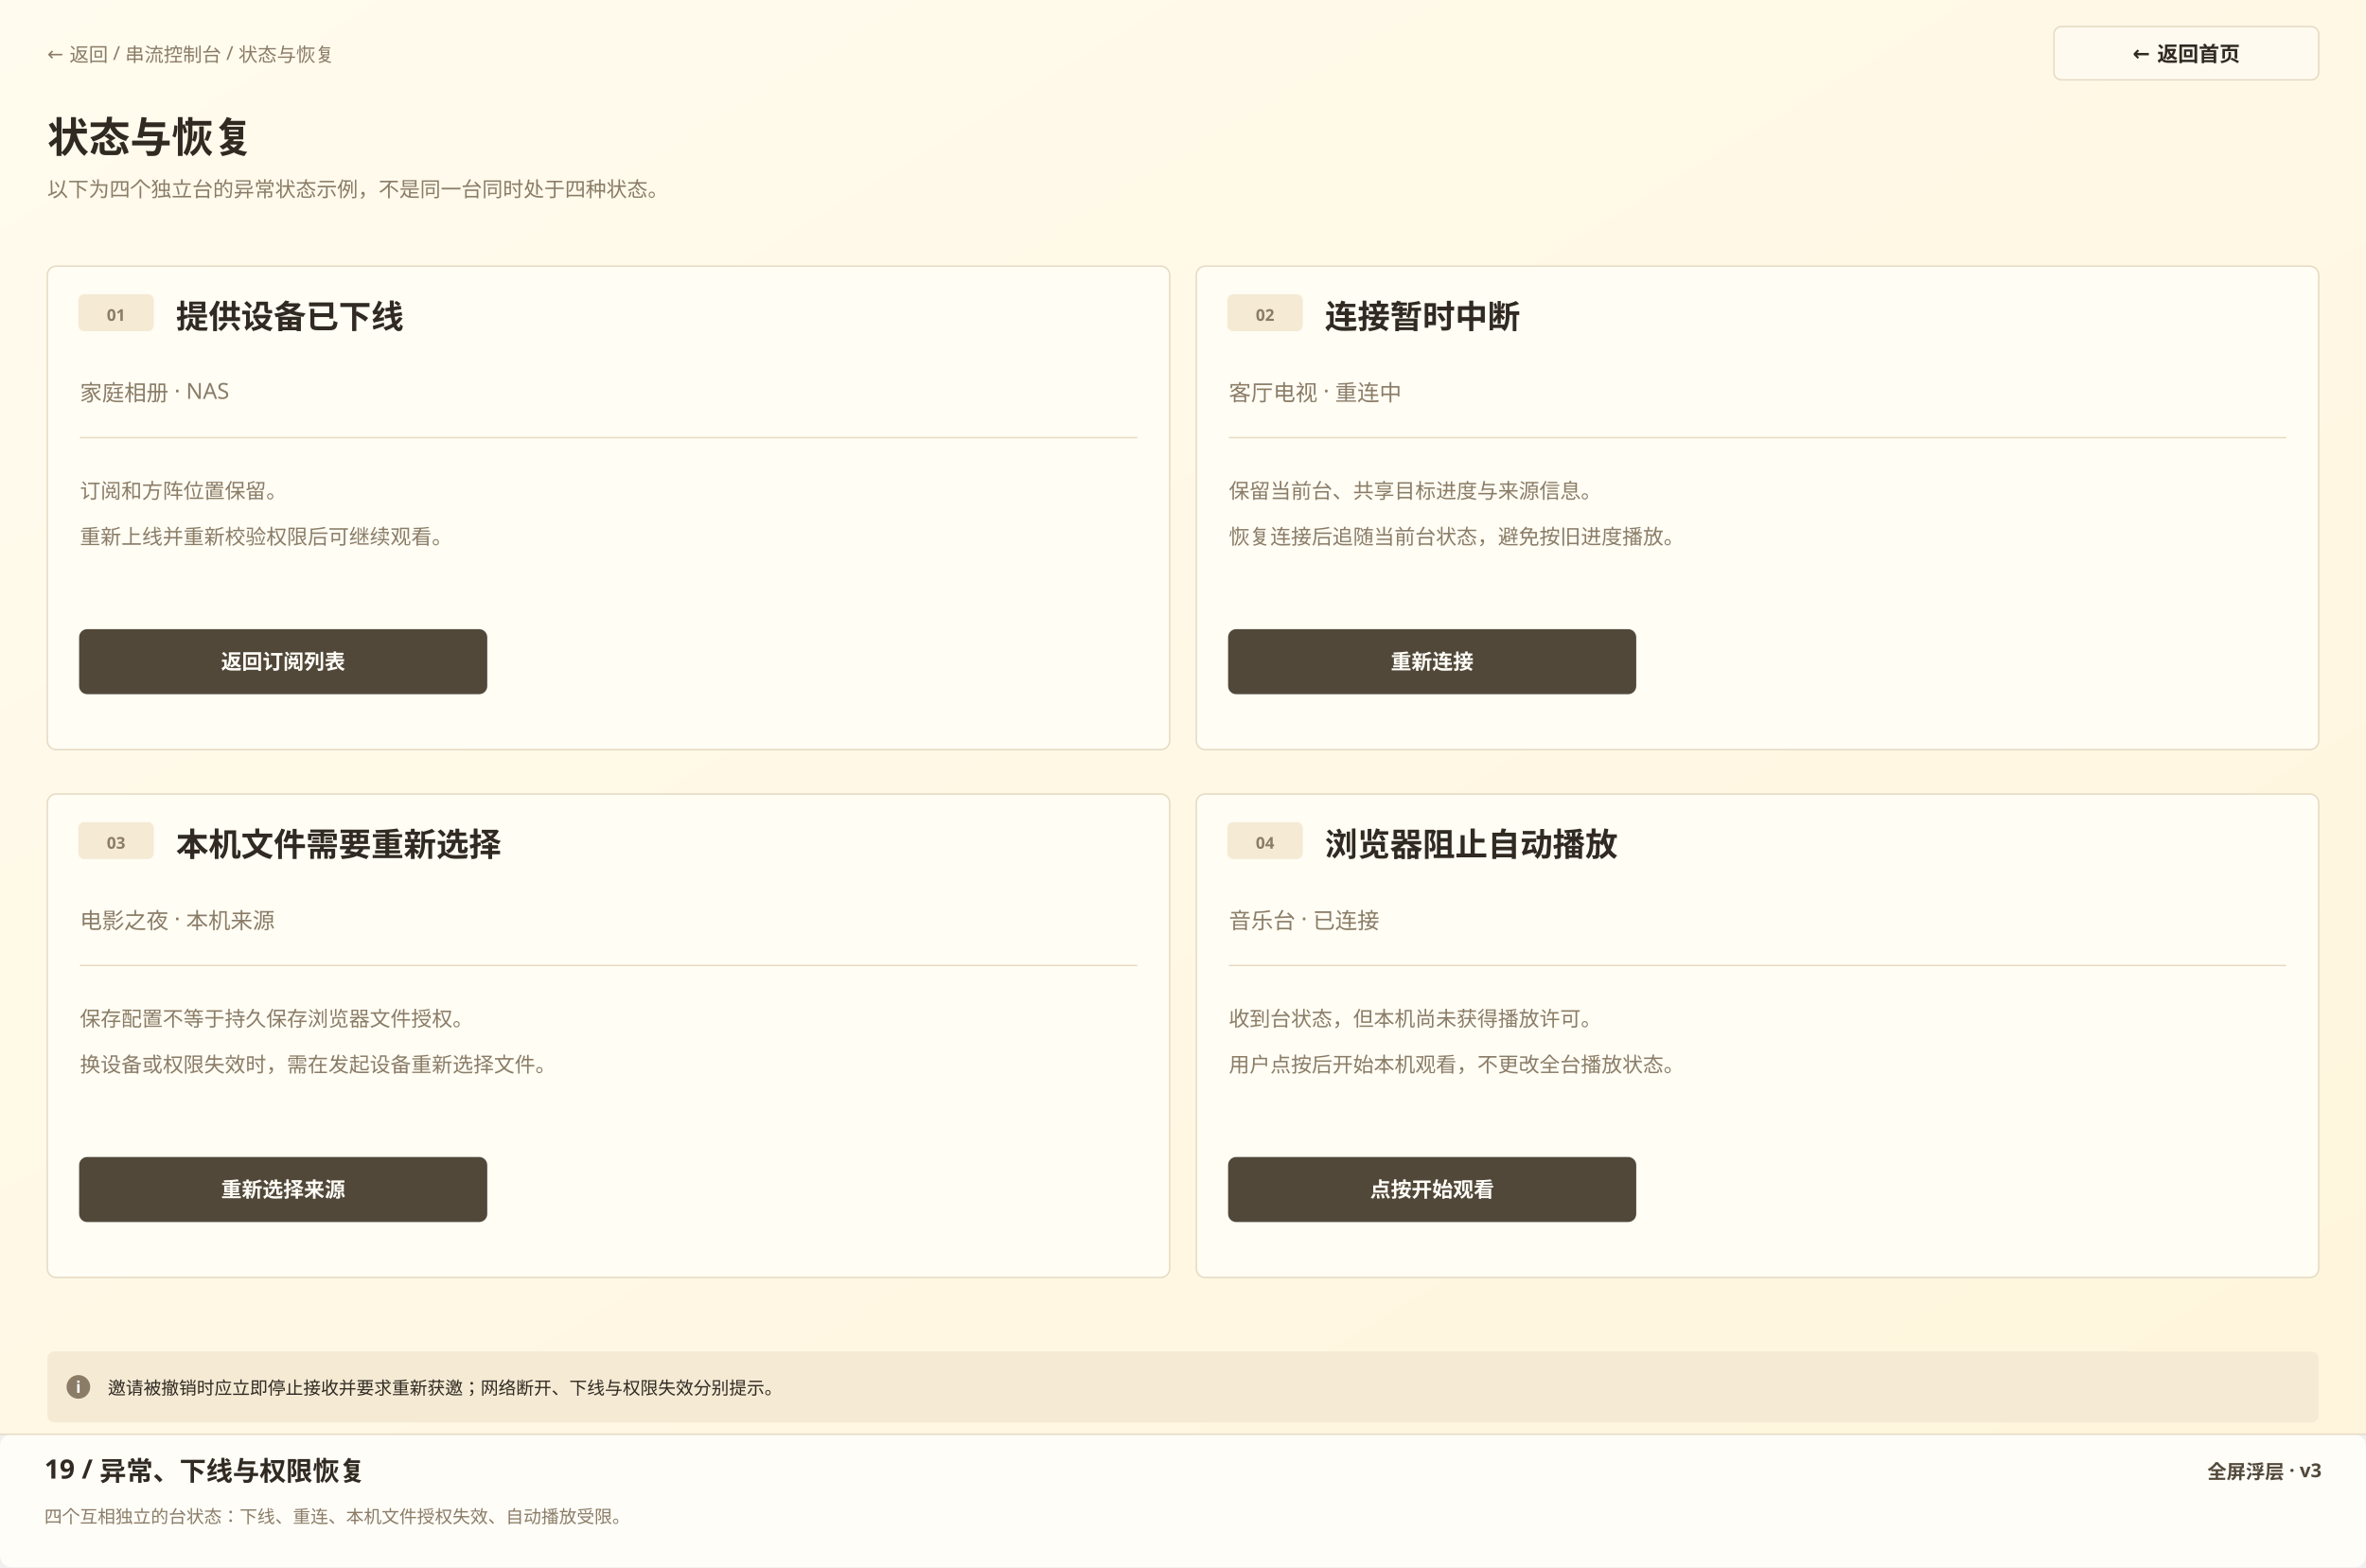
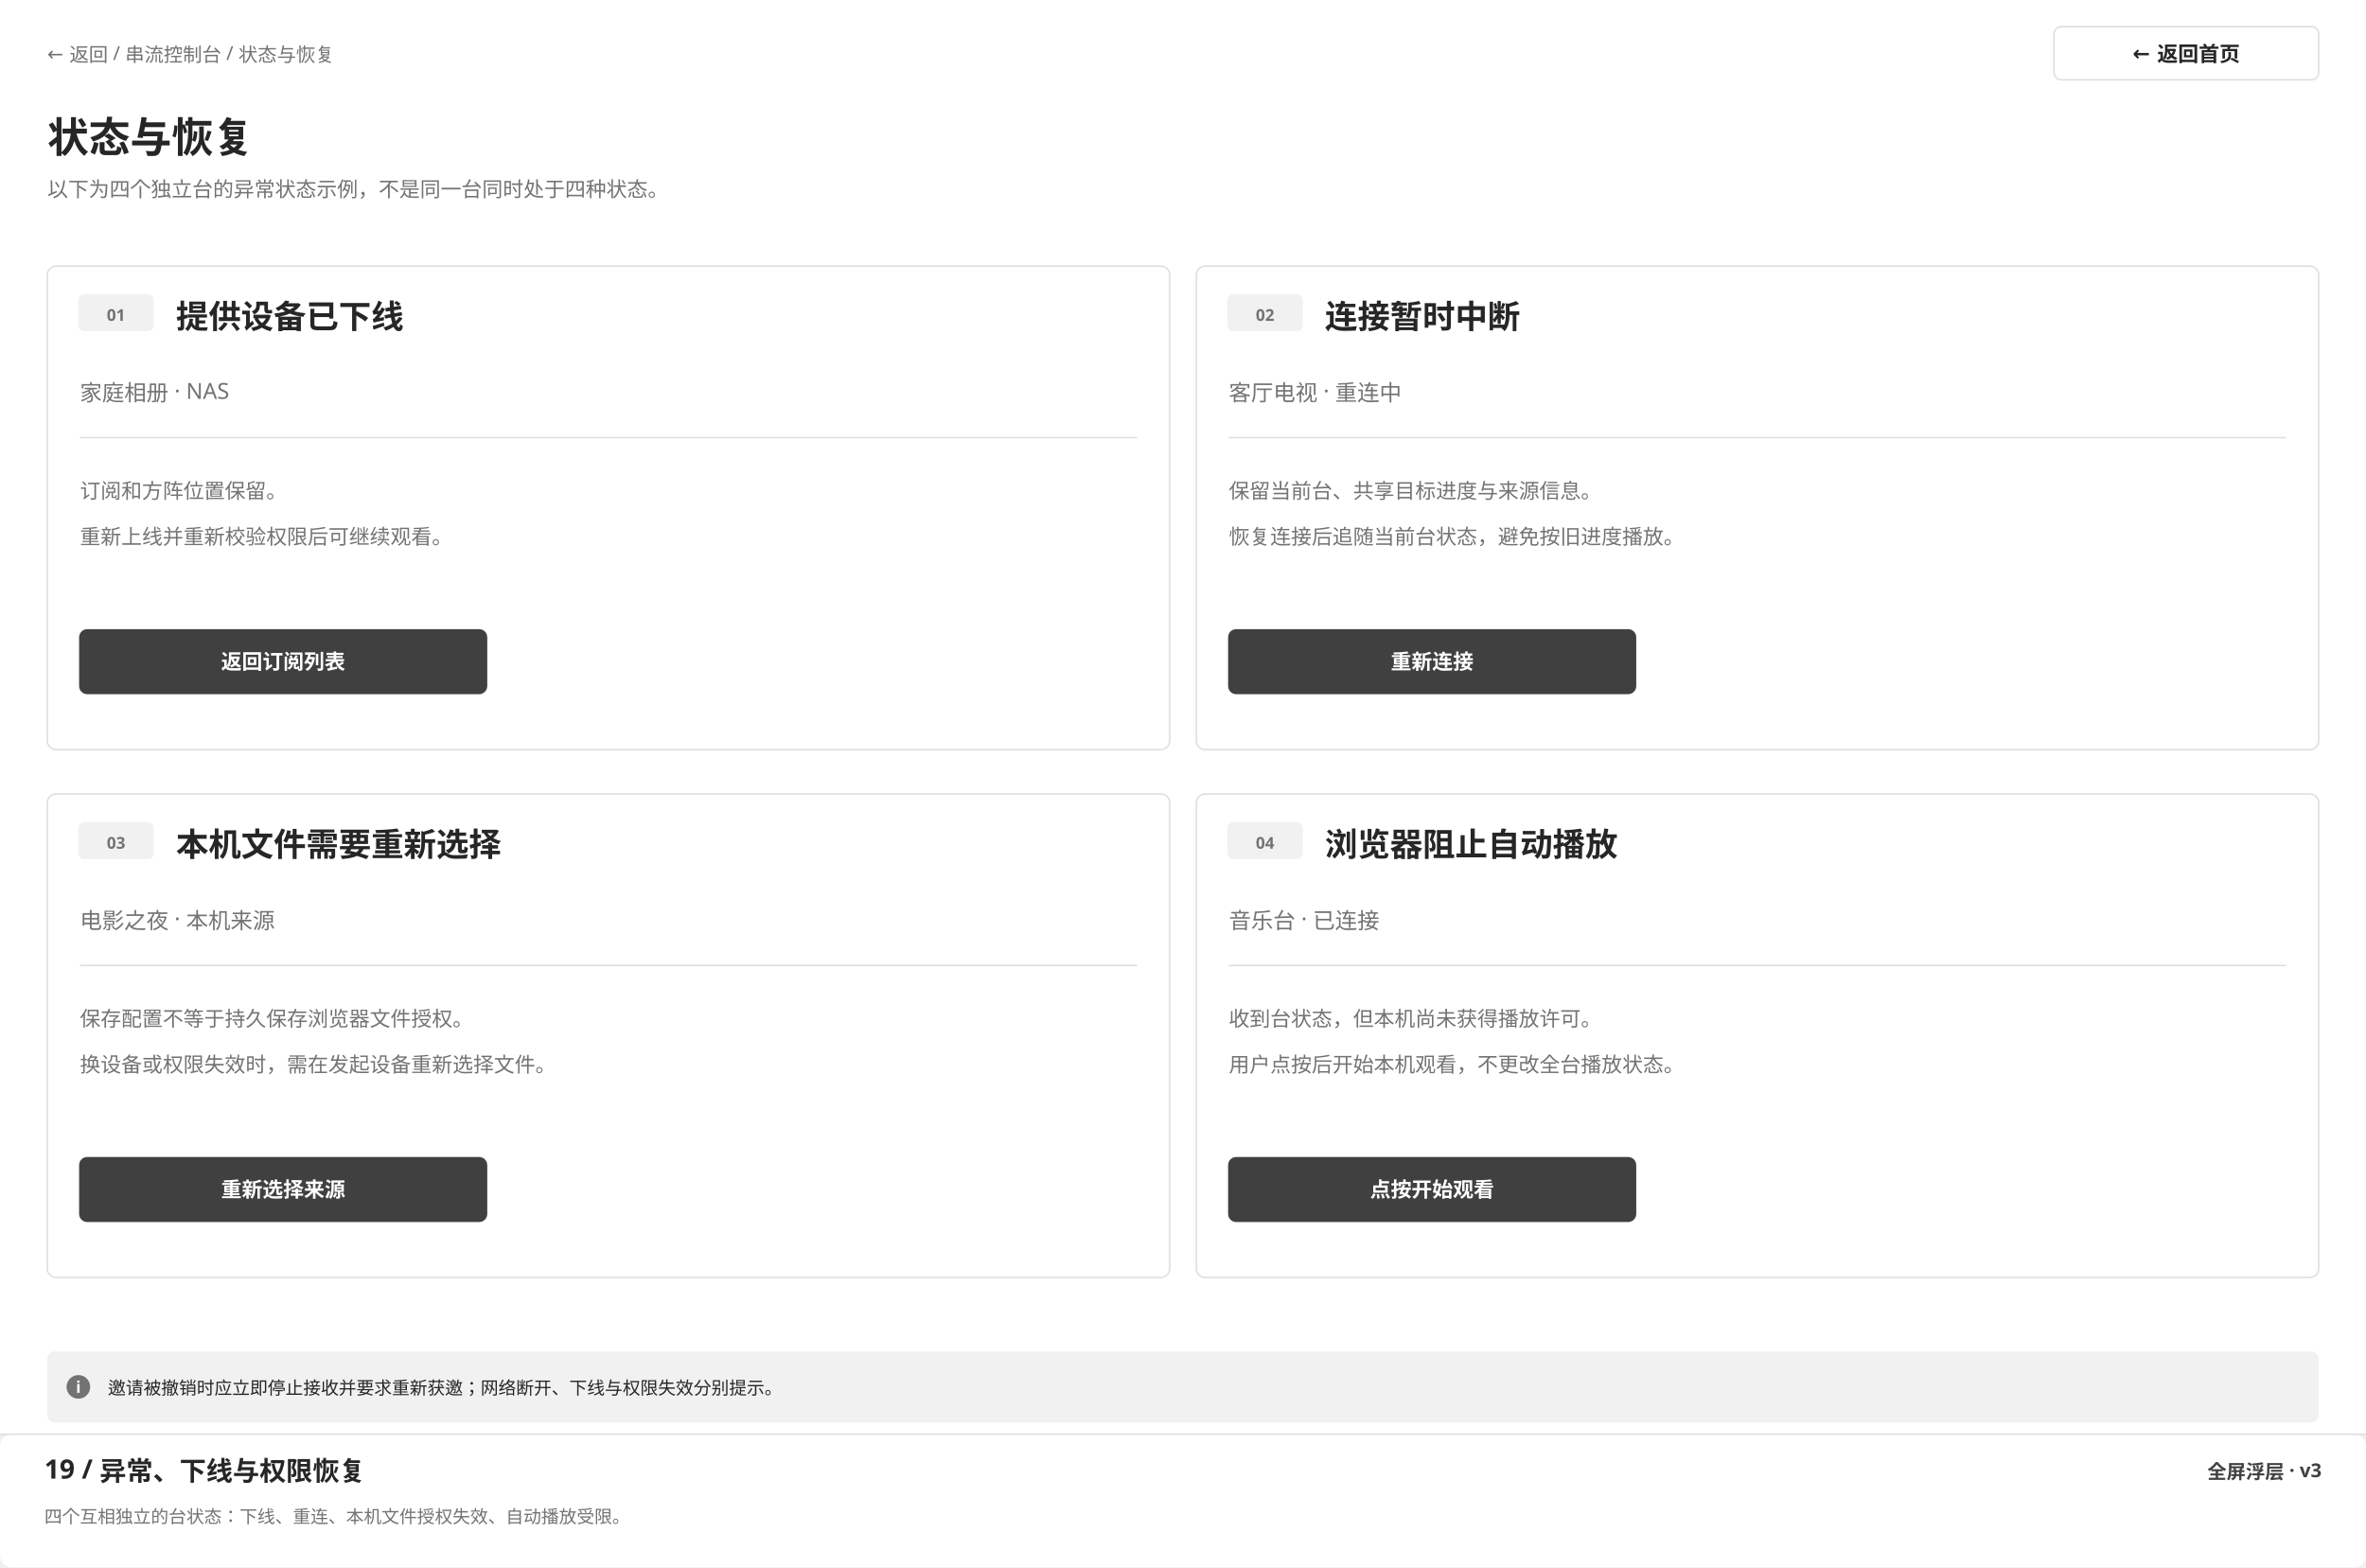
<svg xmlns="http://www.w3.org/2000/svg" width="1600" height="1060" viewBox="0 0 1600 1060">
  <defs>
    <linearGradient id="warm" x1="0" y1="0" x2="1" y2="1">
-       <stop stop-color="#fffbee" />
-       <stop offset="1" stop-color="#fff5dc" />
+       <stop stop-color="#ffffff" />
+       <stop offset="1" stop-color="#ffffff" />
    </linearGradient>
    <linearGradient id="land" x1="0" y1="0" x2="0" y2="1">
-       <stop stop-color="#aea58e" />
-       <stop offset="1" stop-color="#68614f" />
+       <stop stop-color="#a8a8a8" />
+       <stop offset="1" stop-color="#666666" />
    </linearGradient>
    <filter id="shadow">
-       <feDropShadow dx="0" dy="6" stdDeviation="9" flood-color="#3e3525" flood-opacity=".16" />
+       <feDropShadow dx="0" dy="6" stdDeviation="9" flood-color="#000000" flood-opacity=".16" />
    </filter>
  </defs>
  <rect x="0" y="0" width="1600" height="970" rx="0" fill="url(#warm)" stroke="none" />
-   <text x="32" y="41" font-family="Microsoft YaHei, Segoe UI, sans-serif" font-size="13" font-weight="400" text-anchor="start" fill="#8a7c67">← 返回  /  串流控制台  /  状态与恢复</text>
+   <text x="32" y="41" font-family="Microsoft YaHei, Segoe UI, sans-serif" font-size="13" font-weight="400" text-anchor="start" fill="#737373">← 返回  /  串流控制台  /  状态与恢复</text>
  <a href="02-discovery.svg" aria-label="返回串流控制台">
    <rect x="28" y="15" width="205" height="37" fill="transparent" />
  </a>
-   <rect x="1389" y="18" width="179" height="36" rx="5" fill="#fffaf0" stroke="#e6dac4" />
-   <text x="1478.5" y="41" font-family="Microsoft YaHei, Segoe UI, sans-serif" font-size="14" font-weight="600" text-anchor="middle" fill="#302a22">← 返回首页</text>
+   <rect x="1389" y="18" width="179" height="36" rx="5" fill="#ffffff" stroke="#dedede" />
+   <text x="1478.5" y="41" font-family="Microsoft YaHei, Segoe UI, sans-serif" font-size="14" font-weight="600" text-anchor="middle" fill="#262626">← 返回首页</text>
  <a href="22-home-background.svg" aria-label="← 返回首页">
    <rect x="1389" y="18" width="179" height="36" fill="transparent" />
  </a>
-   <text x="32" y="103" font-family="Microsoft YaHei, Segoe UI, sans-serif" font-size="28" font-weight="700" text-anchor="start" fill="#302a22">状态与恢复</text>
-   <text x="32" y="133" font-family="Microsoft YaHei, Segoe UI, sans-serif" font-size="14" font-weight="400" text-anchor="start" fill="#8a7c67">以下为四个独立台的异常状态示例，不是同一台同时处于四种状态。</text>
-   <rect x="32" y="180" width="759" height="327" rx="6" fill="#fffdf4" stroke="#e6dac4" />
-   <rect x="53" y="199" width="51" height="25" rx="4" fill="#f5ead4" stroke="none" />
-   <text x="78.5" y="217" font-family="Microsoft YaHei, Segoe UI, sans-serif" font-size="11" font-weight="600" text-anchor="middle" fill="#8a7c67">01</text>
-   <text x="119" y="222" font-family="Microsoft YaHei, Segoe UI, sans-serif" font-size="22" font-weight="700" text-anchor="start" fill="#302a22">提供设备已下线</text>
-   <text x="54" y="271" font-family="Microsoft YaHei, Segoe UI, sans-serif" font-size="15" font-weight="400" text-anchor="start" fill="#8a7c67">家庭相册 · NAS</text>
-   <line x1="54" y1="296" x2="769" y2="296" stroke="#e6dac4" stroke-width="1" />
-   <text x="54" y="337" font-family="Microsoft YaHei, Segoe UI, sans-serif" font-size="14" font-weight="400" text-anchor="start" fill="#8a7c67">订阅和方阵位置保留。</text>
-   <text x="54" y="368" font-family="Microsoft YaHei, Segoe UI, sans-serif" font-size="14" font-weight="400" text-anchor="start" fill="#8a7c67">重新上线并重新校验权限后可继续观看。</text>
-   <rect x="54" y="426" width="275" height="43" rx="5" fill="#51483a" stroke="#51483a" />
-   <text x="191.5" y="452.5" font-family="Microsoft YaHei, Segoe UI, sans-serif" font-size="14" font-weight="600" text-anchor="middle" fill="#fffdf7">返回订阅列表</text>
+   <text x="32" y="103" font-family="Microsoft YaHei, Segoe UI, sans-serif" font-size="28" font-weight="700" text-anchor="start" fill="#262626">状态与恢复</text>
+   <text x="32" y="133" font-family="Microsoft YaHei, Segoe UI, sans-serif" font-size="14" font-weight="400" text-anchor="start" fill="#737373">以下为四个独立台的异常状态示例，不是同一台同时处于四种状态。</text>
+   <rect x="32" y="180" width="759" height="327" rx="6" fill="#ffffff" stroke="#dedede" />
+   <rect x="53" y="199" width="51" height="25" rx="4" fill="#f1f1f1" stroke="none" />
+   <text x="78.5" y="217" font-family="Microsoft YaHei, Segoe UI, sans-serif" font-size="11" font-weight="600" text-anchor="middle" fill="#737373">01</text>
+   <text x="119" y="222" font-family="Microsoft YaHei, Segoe UI, sans-serif" font-size="22" font-weight="700" text-anchor="start" fill="#262626">提供设备已下线</text>
+   <text x="54" y="271" font-family="Microsoft YaHei, Segoe UI, sans-serif" font-size="15" font-weight="400" text-anchor="start" fill="#737373">家庭相册 · NAS</text>
+   <line x1="54" y1="296" x2="769" y2="296" stroke="#dedede" stroke-width="1" />
+   <text x="54" y="337" font-family="Microsoft YaHei, Segoe UI, sans-serif" font-size="14" font-weight="400" text-anchor="start" fill="#737373">订阅和方阵位置保留。</text>
+   <text x="54" y="368" font-family="Microsoft YaHei, Segoe UI, sans-serif" font-size="14" font-weight="400" text-anchor="start" fill="#737373">重新上线并重新校验权限后可继续观看。</text>
+   <rect x="54" y="426" width="275" height="43" rx="5" fill="#404040" stroke="#404040" />
+   <text x="191.5" y="452.5" font-family="Microsoft YaHei, Segoe UI, sans-serif" font-size="14" font-weight="600" text-anchor="middle" fill="#ffffff">返回订阅列表</text>
  <a href="11-my-subscriptions.svg" aria-label="返回订阅列表">
    <rect x="54" y="426" width="275" height="43" fill="transparent" />
  </a>
-   <rect x="809" y="180" width="759" height="327" rx="6" fill="#fffdf4" stroke="#e6dac4" />
-   <rect x="830" y="199" width="51" height="25" rx="4" fill="#f5ead4" stroke="none" />
-   <text x="855.5" y="217" font-family="Microsoft YaHei, Segoe UI, sans-serif" font-size="11" font-weight="600" text-anchor="middle" fill="#8a7c67">02</text>
-   <text x="896" y="222" font-family="Microsoft YaHei, Segoe UI, sans-serif" font-size="22" font-weight="700" text-anchor="start" fill="#302a22">连接暂时中断</text>
-   <text x="831" y="271" font-family="Microsoft YaHei, Segoe UI, sans-serif" font-size="15" font-weight="400" text-anchor="start" fill="#8a7c67">客厅电视 · 重连中</text>
-   <line x1="831" y1="296" x2="1546" y2="296" stroke="#e6dac4" stroke-width="1" />
-   <text x="831" y="337" font-family="Microsoft YaHei, Segoe UI, sans-serif" font-size="14" font-weight="400" text-anchor="start" fill="#8a7c67">保留当前台、共享目标进度与来源信息。</text>
-   <text x="831" y="368" font-family="Microsoft YaHei, Segoe UI, sans-serif" font-size="14" font-weight="400" text-anchor="start" fill="#8a7c67">恢复连接后追随当前台状态，避免按旧进度播放。</text>
-   <rect x="831" y="426" width="275" height="43" rx="5" fill="#51483a" stroke="#51483a" />
-   <text x="968.5" y="452.5" font-family="Microsoft YaHei, Segoe UI, sans-serif" font-size="14" font-weight="600" text-anchor="middle" fill="#fffdf7">重新连接</text>
+   <rect x="809" y="180" width="759" height="327" rx="6" fill="#ffffff" stroke="#dedede" />
+   <rect x="830" y="199" width="51" height="25" rx="4" fill="#f1f1f1" stroke="none" />
+   <text x="855.5" y="217" font-family="Microsoft YaHei, Segoe UI, sans-serif" font-size="11" font-weight="600" text-anchor="middle" fill="#737373">02</text>
+   <text x="896" y="222" font-family="Microsoft YaHei, Segoe UI, sans-serif" font-size="22" font-weight="700" text-anchor="start" fill="#262626">连接暂时中断</text>
+   <text x="831" y="271" font-family="Microsoft YaHei, Segoe UI, sans-serif" font-size="15" font-weight="400" text-anchor="start" fill="#737373">客厅电视 · 重连中</text>
+   <line x1="831" y1="296" x2="1546" y2="296" stroke="#dedede" stroke-width="1" />
+   <text x="831" y="337" font-family="Microsoft YaHei, Segoe UI, sans-serif" font-size="14" font-weight="400" text-anchor="start" fill="#737373">保留当前台、共享目标进度与来源信息。</text>
+   <text x="831" y="368" font-family="Microsoft YaHei, Segoe UI, sans-serif" font-size="14" font-weight="400" text-anchor="start" fill="#737373">恢复连接后追随当前台状态，避免按旧进度播放。</text>
+   <rect x="831" y="426" width="275" height="43" rx="5" fill="#404040" stroke="#404040" />
+   <text x="968.5" y="452.5" font-family="Microsoft YaHei, Segoe UI, sans-serif" font-size="14" font-weight="600" text-anchor="middle" fill="#ffffff">重新连接</text>
  <a href="07-receiver.svg" aria-label="重新连接">
    <rect x="831" y="426" width="275" height="43" fill="transparent" />
  </a>
-   <rect x="32" y="537" width="759" height="327" rx="6" fill="#fffdf4" stroke="#e6dac4" />
-   <rect x="53" y="556" width="51" height="25" rx="4" fill="#f5ead4" stroke="none" />
-   <text x="78.5" y="574" font-family="Microsoft YaHei, Segoe UI, sans-serif" font-size="11" font-weight="600" text-anchor="middle" fill="#8a7c67">03</text>
-   <text x="119" y="579" font-family="Microsoft YaHei, Segoe UI, sans-serif" font-size="22" font-weight="700" text-anchor="start" fill="#302a22">本机文件需要重新选择</text>
-   <text x="54" y="628" font-family="Microsoft YaHei, Segoe UI, sans-serif" font-size="15" font-weight="400" text-anchor="start" fill="#8a7c67">电影之夜 · 本机来源</text>
-   <line x1="54" y1="653" x2="769" y2="653" stroke="#e6dac4" stroke-width="1" />
-   <text x="54" y="694" font-family="Microsoft YaHei, Segoe UI, sans-serif" font-size="14" font-weight="400" text-anchor="start" fill="#8a7c67">保存配置不等于持久保存浏览器文件授权。</text>
-   <text x="54" y="725" font-family="Microsoft YaHei, Segoe UI, sans-serif" font-size="14" font-weight="400" text-anchor="start" fill="#8a7c67">换设备或权限失效时，需在发起设备重新选择文件。</text>
-   <rect x="54" y="783" width="275" height="43" rx="5" fill="#51483a" stroke="#51483a" />
-   <text x="191.5" y="809.5" font-family="Microsoft YaHei, Segoe UI, sans-serif" font-size="14" font-weight="600" text-anchor="middle" fill="#fffdf7">重新选择来源</text>
+   <rect x="32" y="537" width="759" height="327" rx="6" fill="#ffffff" stroke="#dedede" />
+   <rect x="53" y="556" width="51" height="25" rx="4" fill="#f1f1f1" stroke="none" />
+   <text x="78.5" y="574" font-family="Microsoft YaHei, Segoe UI, sans-serif" font-size="11" font-weight="600" text-anchor="middle" fill="#737373">03</text>
+   <text x="119" y="579" font-family="Microsoft YaHei, Segoe UI, sans-serif" font-size="22" font-weight="700" text-anchor="start" fill="#262626">本机文件需要重新选择</text>
+   <text x="54" y="628" font-family="Microsoft YaHei, Segoe UI, sans-serif" font-size="15" font-weight="400" text-anchor="start" fill="#737373">电影之夜 · 本机来源</text>
+   <line x1="54" y1="653" x2="769" y2="653" stroke="#dedede" stroke-width="1" />
+   <text x="54" y="694" font-family="Microsoft YaHei, Segoe UI, sans-serif" font-size="14" font-weight="400" text-anchor="start" fill="#737373">保存配置不等于持久保存浏览器文件授权。</text>
+   <text x="54" y="725" font-family="Microsoft YaHei, Segoe UI, sans-serif" font-size="14" font-weight="400" text-anchor="start" fill="#737373">换设备或权限失效时，需在发起设备重新选择文件。</text>
+   <rect x="54" y="783" width="275" height="43" rx="5" fill="#404040" stroke="#404040" />
+   <text x="191.5" y="809.5" font-family="Microsoft YaHei, Segoe UI, sans-serif" font-size="14" font-weight="600" text-anchor="middle" fill="#ffffff">重新选择来源</text>
  <a href="12-source-local.svg" aria-label="重新选择来源">
    <rect x="54" y="783" width="275" height="43" fill="transparent" />
  </a>
-   <rect x="809" y="537" width="759" height="327" rx="6" fill="#fffdf4" stroke="#e6dac4" />
-   <rect x="830" y="556" width="51" height="25" rx="4" fill="#f5ead4" stroke="none" />
-   <text x="855.5" y="574" font-family="Microsoft YaHei, Segoe UI, sans-serif" font-size="11" font-weight="600" text-anchor="middle" fill="#8a7c67">04</text>
-   <text x="896" y="579" font-family="Microsoft YaHei, Segoe UI, sans-serif" font-size="22" font-weight="700" text-anchor="start" fill="#302a22">浏览器阻止自动播放</text>
-   <text x="831" y="628" font-family="Microsoft YaHei, Segoe UI, sans-serif" font-size="15" font-weight="400" text-anchor="start" fill="#8a7c67">音乐台 · 已连接</text>
-   <line x1="831" y1="653" x2="1546" y2="653" stroke="#e6dac4" stroke-width="1" />
-   <text x="831" y="694" font-family="Microsoft YaHei, Segoe UI, sans-serif" font-size="14" font-weight="400" text-anchor="start" fill="#8a7c67">收到台状态，但本机尚未获得播放许可。</text>
-   <text x="831" y="725" font-family="Microsoft YaHei, Segoe UI, sans-serif" font-size="14" font-weight="400" text-anchor="start" fill="#8a7c67">用户点按后开始本机观看，不更改全台播放状态。</text>
-   <rect x="831" y="783" width="275" height="43" rx="5" fill="#51483a" stroke="#51483a" />
-   <text x="968.5" y="809.5" font-family="Microsoft YaHei, Segoe UI, sans-serif" font-size="14" font-weight="600" text-anchor="middle" fill="#fffdf7">点按开始观看</text>
+   <rect x="809" y="537" width="759" height="327" rx="6" fill="#ffffff" stroke="#dedede" />
+   <rect x="830" y="556" width="51" height="25" rx="4" fill="#f1f1f1" stroke="none" />
+   <text x="855.5" y="574" font-family="Microsoft YaHei, Segoe UI, sans-serif" font-size="11" font-weight="600" text-anchor="middle" fill="#737373">04</text>
+   <text x="896" y="579" font-family="Microsoft YaHei, Segoe UI, sans-serif" font-size="22" font-weight="700" text-anchor="start" fill="#262626">浏览器阻止自动播放</text>
+   <text x="831" y="628" font-family="Microsoft YaHei, Segoe UI, sans-serif" font-size="15" font-weight="400" text-anchor="start" fill="#737373">音乐台 · 已连接</text>
+   <line x1="831" y1="653" x2="1546" y2="653" stroke="#dedede" stroke-width="1" />
+   <text x="831" y="694" font-family="Microsoft YaHei, Segoe UI, sans-serif" font-size="14" font-weight="400" text-anchor="start" fill="#737373">收到台状态，但本机尚未获得播放许可。</text>
+   <text x="831" y="725" font-family="Microsoft YaHei, Segoe UI, sans-serif" font-size="14" font-weight="400" text-anchor="start" fill="#737373">用户点按后开始本机观看，不更改全台播放状态。</text>
+   <rect x="831" y="783" width="275" height="43" rx="5" fill="#404040" stroke="#404040" />
+   <text x="968.5" y="809.5" font-family="Microsoft YaHei, Segoe UI, sans-serif" font-size="14" font-weight="600" text-anchor="middle" fill="#ffffff">点按开始观看</text>
  <a href="07-receiver.svg" aria-label="点按开始观看">
    <rect x="831" y="783" width="275" height="43" fill="transparent" />
  </a>
-   <rect x="32" y="914" width="1536" height="48" rx="5" fill="#f5ead4" stroke="none" />
-   <circle cx="53" cy="938" r="8" fill="#8a7c67" stroke="none" />
+   <rect x="32" y="914" width="1536" height="48" rx="5" fill="#f1f1f1" stroke="none" />
+   <circle cx="53" cy="938" r="8" fill="#737373" stroke="none" />
  <text x="53" y="942" font-family="Microsoft YaHei, Segoe UI, sans-serif" font-size="11" font-weight="700" text-anchor="middle" fill="#fff">i</text>
-   <text x="73" y="943" font-family="Microsoft YaHei, Segoe UI, sans-serif" font-size="12" font-weight="500" text-anchor="start" fill="#302a22">邀请被撤销时应立即停止接收并要求重新获邀；网络断开、下线与权限失效分别提示。</text>
-   <rect x="0" y="970" width="1600" height="90" rx="8" fill="#fffdf8" stroke="none" />
-   <line x1="0" y1="970" x2="1600" y2="970" stroke="#e6dac4" stroke-width="1" />
-   <text x="30" y="1000" font-family="Microsoft YaHei, Segoe UI, sans-serif" font-size="18" font-weight="700" text-anchor="start" fill="#302a22">19 / 异常、下线与权限恢复</text>
-   <text x="30" y="1030" font-family="Microsoft YaHei, Segoe UI, sans-serif" font-size="12" font-weight="400" text-anchor="start" fill="#8a7c67">四个互相独立的台状态：下线、重连、本机文件授权失效、自动播放受限。</text>
-   <text x="1570" y="1000" font-family="Microsoft YaHei, Segoe UI, sans-serif" font-size="13" font-weight="600" text-anchor="end" fill="#51483a">全屏浮层 · v3</text>
+   <text x="73" y="943" font-family="Microsoft YaHei, Segoe UI, sans-serif" font-size="12" font-weight="500" text-anchor="start" fill="#262626">邀请被撤销时应立即停止接收并要求重新获邀；网络断开、下线与权限失效分别提示。</text>
+   <rect x="0" y="970" width="1600" height="90" rx="8" fill="#ffffff" stroke="none" />
+   <line x1="0" y1="970" x2="1600" y2="970" stroke="#dedede" stroke-width="1" />
+   <text x="30" y="1000" font-family="Microsoft YaHei, Segoe UI, sans-serif" font-size="18" font-weight="700" text-anchor="start" fill="#262626">19 / 异常、下线与权限恢复</text>
+   <text x="30" y="1030" font-family="Microsoft YaHei, Segoe UI, sans-serif" font-size="12" font-weight="400" text-anchor="start" fill="#737373">四个互相独立的台状态：下线、重连、本机文件授权失效、自动播放受限。</text>
+   <text x="1570" y="1000" font-family="Microsoft YaHei, Segoe UI, sans-serif" font-size="13" font-weight="600" text-anchor="end" fill="#404040">全屏浮层 · v3</text>
</svg>
